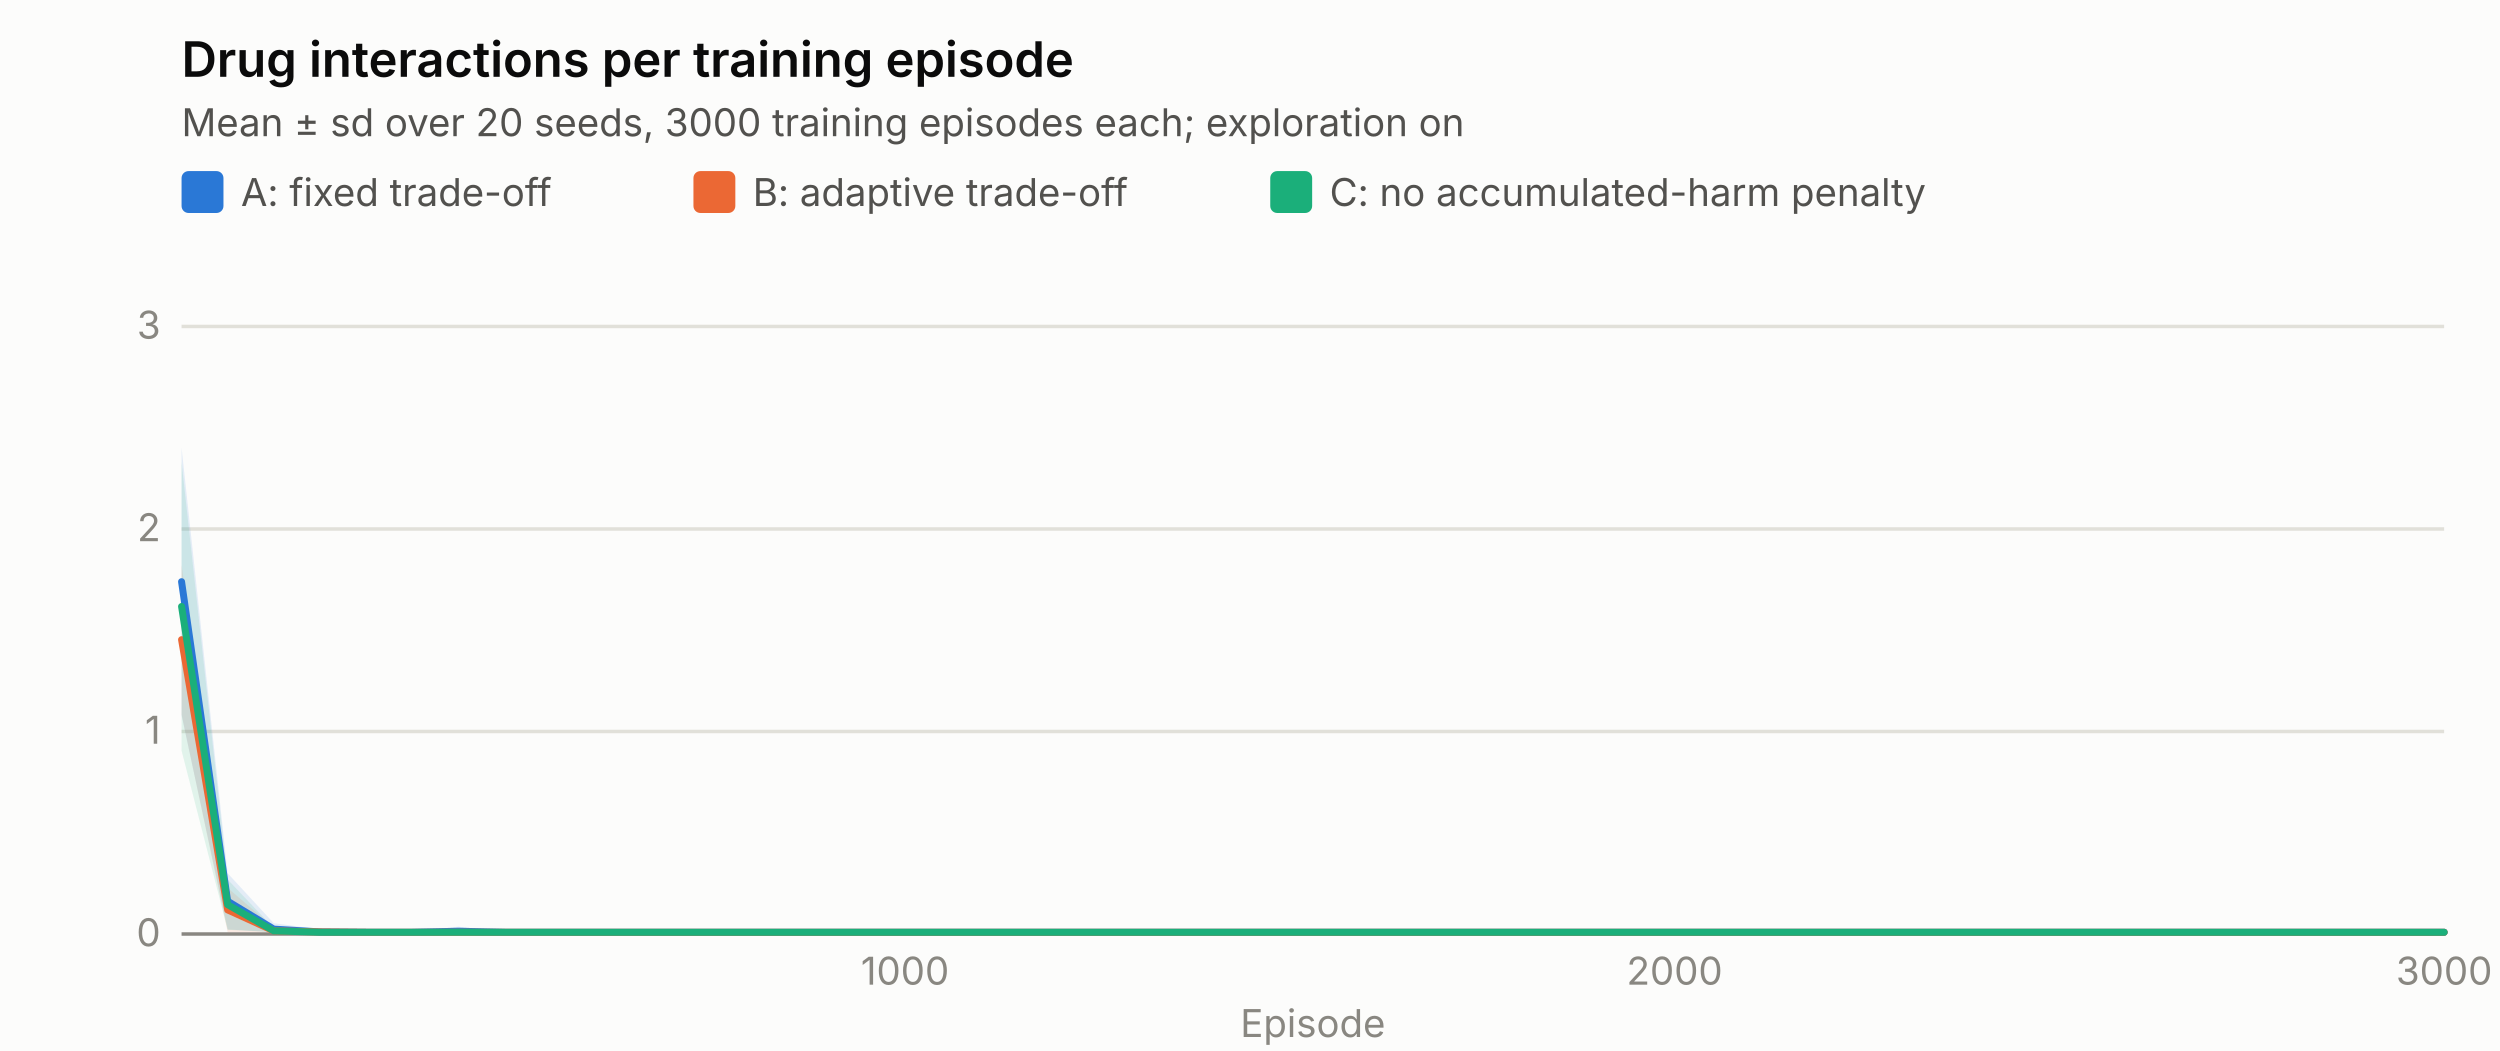
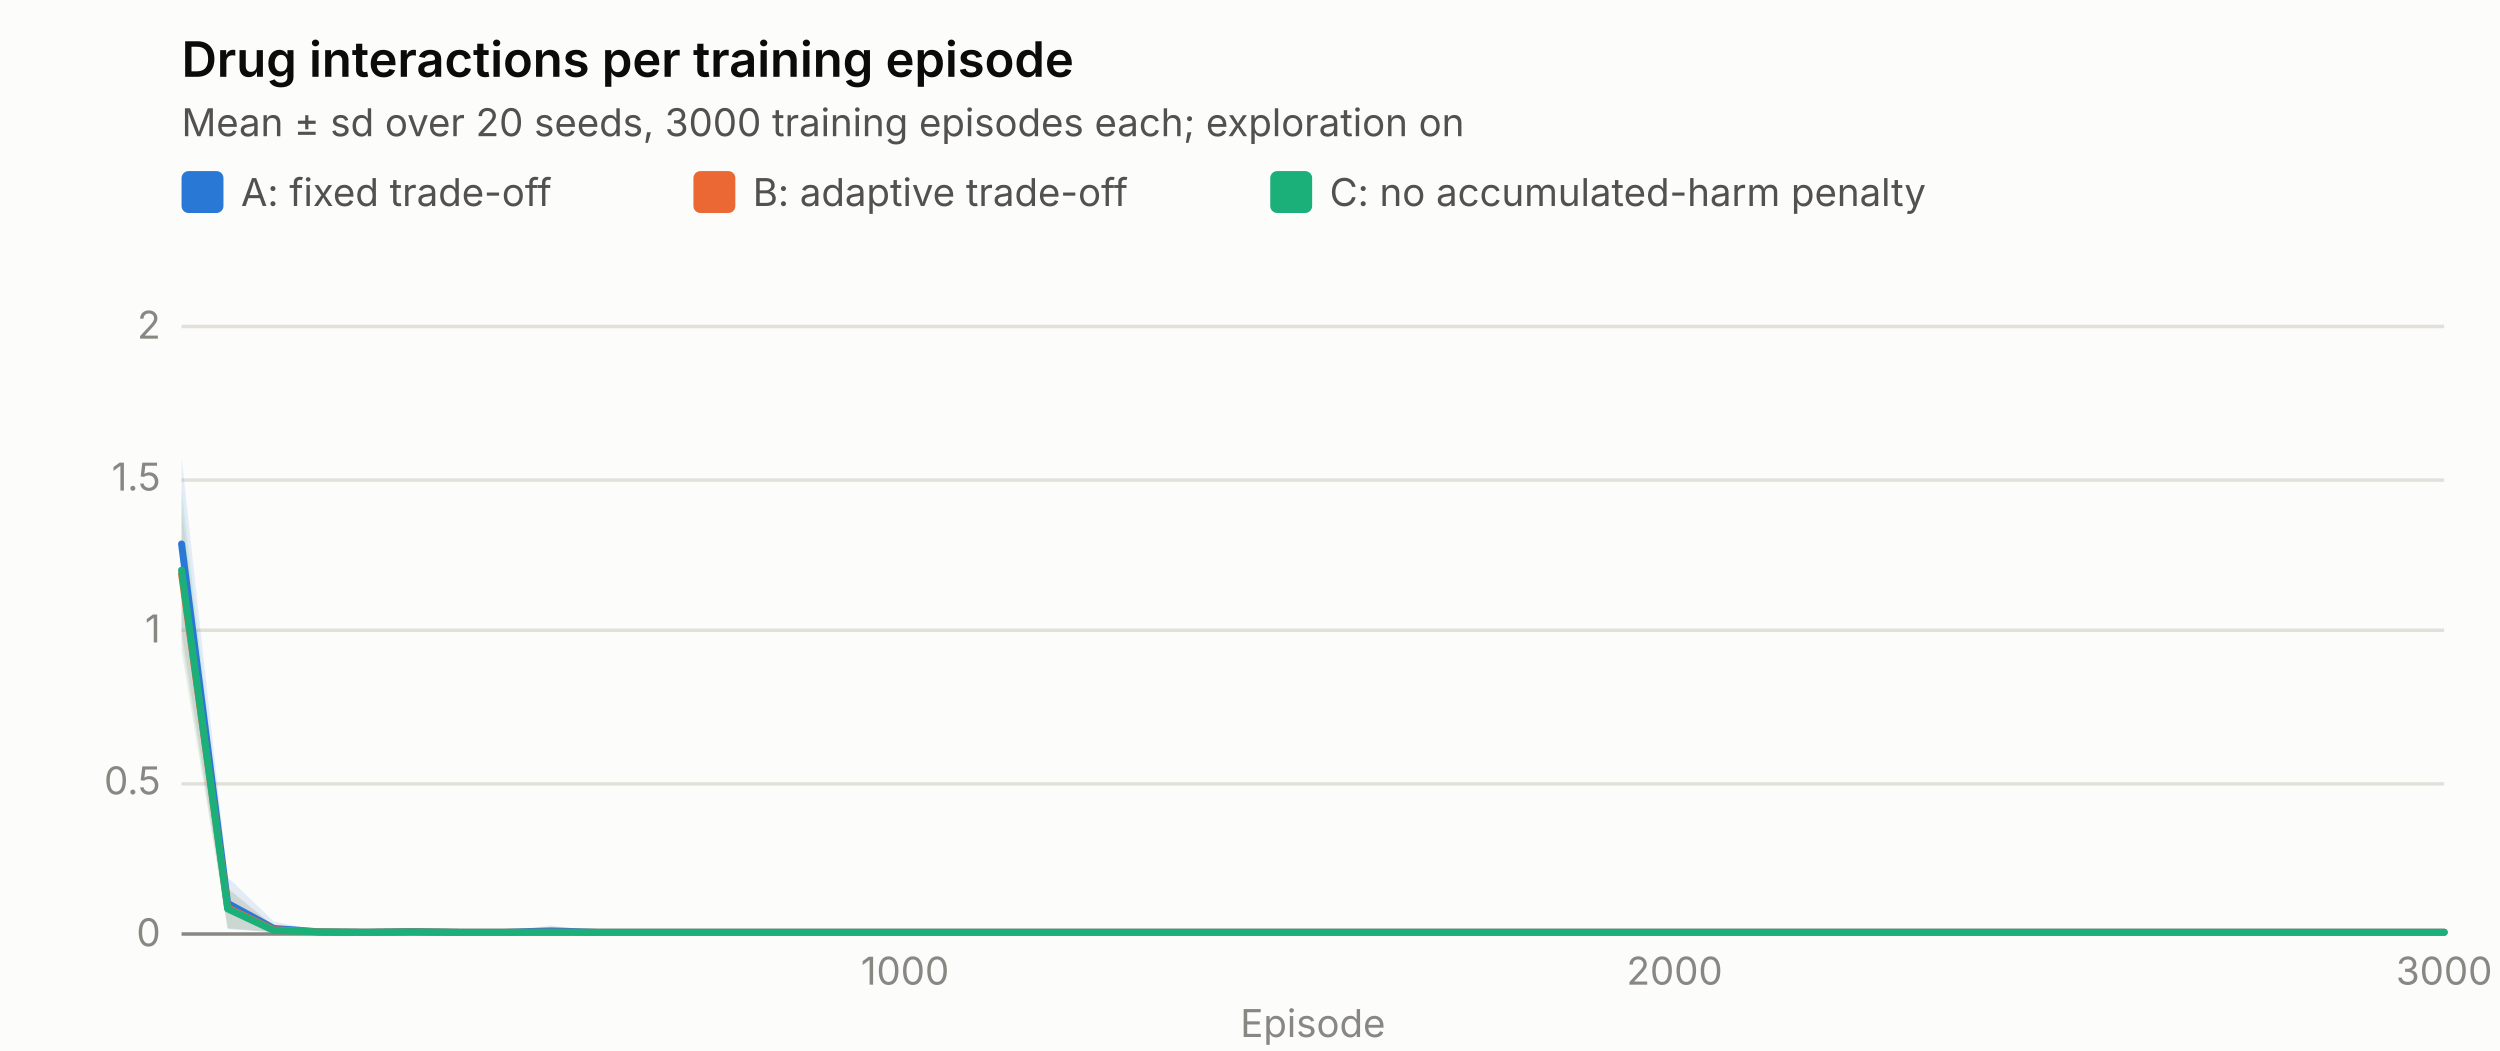
<svg xmlns="http://www.w3.org/2000/svg" viewBox="0 0 716 301" width="716" height="301" font-family="system-ui, -apple-system, &quot;Segoe UI&quot;, sans-serif">
  <rect width="716" height="301" fill="#fcfcfb" />
  <text x="52.0" y="22.0" font-size="14" font-weight="600" fill="#0b0b0b" text-anchor="start">Drug interactions per training episode</text>
  <text x="52.0" y="39.0" font-size="11" font-weight="400" fill="#52514e" text-anchor="start">Mean ± sd over 20 seeds, 3000 training episodes each; exploration on</text>
  <rect x="52" y="49" width="12" height="12" rx="2" fill="#2a78d6" />
  <text x="69.0" y="59.0" font-size="11" font-weight="400" fill="#52514e" text-anchor="start">A: fixed trade-off</text>
  <rect x="198.6" y="49" width="12" height="12" rx="2" fill="#eb6834" />
  <text x="215.6" y="59.0" font-size="11" font-weight="400" fill="#52514e" text-anchor="start">B: adaptive trade-off</text>
  <rect x="363.8" y="49" width="12" height="12" rx="2" fill="#1baf7a" />
  <text x="380.8" y="59.0" font-size="11" font-weight="400" fill="#52514e" text-anchor="start">C: no accumulated-harm penalty</text>
  <line x1="52" x2="700" y1="267.5" y2="267.5" stroke="#898781" stroke-width="1" />
  <text x="46.0" y="271.0" font-size="11" font-weight="400" fill="#898781" text-anchor="end">0</text>
-   <line x1="52" x2="700" y1="209.5" y2="209.5" stroke="#e1e0d9" stroke-width="1" />
-   <text x="46.0" y="213.0" font-size="11" font-weight="400" fill="#898781" text-anchor="end">1</text>
-   <line x1="52" x2="700" y1="151.5" y2="151.5" stroke="#e1e0d9" stroke-width="1" />
-   <text x="46.0" y="155.0" font-size="11" font-weight="400" fill="#898781" text-anchor="end">2</text>
+   <line x1="52" x2="700" y1="224.5" y2="224.5" stroke="#e1e0d9" stroke-width="1" />
+   <text x="46.0" y="227.5" font-size="11" font-weight="400" fill="#898781" text-anchor="end">0.5</text>
+   <line x1="52" x2="700" y1="180.5" y2="180.5" stroke="#e1e0d9" stroke-width="1" />
+   <text x="46.0" y="184.0" font-size="11" font-weight="400" fill="#898781" text-anchor="end">1</text>
+   <line x1="52" x2="700" y1="137.5" y2="137.5" stroke="#e1e0d9" stroke-width="1" />
+   <text x="46.0" y="140.5" font-size="11" font-weight="400" fill="#898781" text-anchor="end">1.5</text>
  <line x1="52" x2="700" y1="93.5" y2="93.5" stroke="#e1e0d9" stroke-width="1" />
-   <text x="46.0" y="97.0" font-size="11" font-weight="400" fill="#898781" text-anchor="end">3</text>
+   <text x="46.0" y="97.0" font-size="11" font-weight="400" fill="#898781" text-anchor="end">2</text>
  <text x="259.2" y="282.0" font-size="11" font-weight="400" fill="#898781" text-anchor="middle">1000</text>
  <text x="479.6" y="282.0" font-size="11" font-weight="400" fill="#898781" text-anchor="middle">2000</text>
  <text x="700.0" y="282.0" font-size="11" font-weight="400" fill="#898781" text-anchor="middle">3000</text>
-   <polygon points="52.0,128.2 65.2,250.1 78.4,264.4 91.7,266.2 104.9,267.0 118.1,267.0 131.3,265.4 144.6,267.0 157.8,267.0 171.0,267.0 184.2,267.0 197.5,267.0 210.7,267.0 223.9,267.0 237.1,267.0 250.4,267.0 263.6,267.0 276.8,267.0 290.0,267.0 303.3,267.0 316.5,267.0 329.7,267.0 342.9,267.0 356.2,267.0 369.4,267.0 382.6,267.0 395.8,267.0 409.1,267.0 422.3,267.0 435.5,267.0 448.7,267.0 462.0,267.0 475.2,267.0 488.4,267.0 501.6,267.0 514.9,267.0 528.1,267.0 541.3,267.0 554.5,267.0 567.8,267.0 581.0,267.0 594.2,267.0 607.4,267.0 620.7,267.0 633.9,267.0 647.1,267.0 660.3,267.0 673.6,267.0 686.8,267.0 700.0,267.0 700.0,267.0 686.8,267.0 673.6,267.0 660.3,267.0 647.1,267.0 633.9,267.0 620.7,267.0 607.4,267.0 594.2,267.0 581.0,267.0 567.8,267.0 554.5,267.0 541.3,267.0 528.1,267.0 514.9,267.0 501.6,267.0 488.4,267.0 475.2,267.0 462.0,267.0 448.7,267.0 435.5,267.0 422.3,267.0 409.1,267.0 395.8,267.0 382.6,267.0 369.4,267.0 356.2,267.0 342.9,267.0 329.7,267.0 316.5,267.0 303.3,267.0 290.0,267.0 276.8,267.0 263.6,267.0 250.4,267.0 237.1,267.0 223.9,267.0 210.7,267.0 197.5,267.0 184.2,267.0 171.0,267.0 157.8,267.0 144.6,267.0 131.3,267.0 118.1,267.0 104.9,267.0 91.7,267.0 78.4,267.0 65.2,266.2 52.0,204.9" fill="#2a78d6" fill-opacity="0.12" />
-   <polygon points="52.0,161.8 65.2,254.3 78.4,265.6 91.7,266.6 104.9,267.0 118.1,267.0 131.3,267.0 144.6,267.0 157.8,267.0 171.0,267.0 184.2,267.0 197.5,267.0 210.7,267.0 223.9,267.0 237.1,267.0 250.4,267.0 263.6,267.0 276.8,267.0 290.0,267.0 303.3,267.0 316.5,267.0 329.7,267.0 342.9,267.0 356.2,267.0 369.4,267.0 382.6,267.0 395.8,267.0 409.1,267.0 422.3,267.0 435.5,267.0 448.7,267.0 462.0,267.0 475.2,267.0 488.4,267.0 501.6,267.0 514.9,267.0 528.1,267.0 541.3,267.0 554.5,267.0 567.8,267.0 581.0,267.0 594.2,267.0 607.4,267.0 620.7,267.0 633.9,267.0 647.1,267.0 660.3,267.0 673.6,267.0 686.8,267.0 700.0,267.0 700.0,267.0 686.8,267.0 673.6,267.0 660.3,267.0 647.1,267.0 633.9,267.0 620.7,267.0 607.4,267.0 594.2,267.0 581.0,267.0 567.8,267.0 554.5,267.0 541.3,267.0 528.1,267.0 514.9,267.0 501.6,267.0 488.4,267.0 475.2,267.0 462.0,267.0 448.7,267.0 435.5,267.0 422.3,267.0 409.1,267.0 395.8,267.0 382.6,267.0 369.4,267.0 356.2,267.0 342.9,267.0 329.7,267.0 316.5,267.0 303.3,267.0 290.0,267.0 276.8,267.0 263.6,267.0 250.4,267.0 237.1,267.0 223.9,267.0 210.7,267.0 197.5,267.0 184.2,267.0 171.0,267.0 157.8,267.0 144.6,267.0 131.3,267.0 118.1,267.0 104.9,267.0 91.7,267.0 78.4,267.0 65.2,267.0 52.0,204.6" fill="#eb6834" fill-opacity="0.12" />
-   <polygon points="52.0,132.3 65.2,251.9 78.4,265.8 91.7,266.7 104.9,267.0 118.1,267.0 131.3,267.0 144.6,267.0 157.8,267.0 171.0,267.0 184.2,267.0 197.5,267.0 210.7,267.0 223.9,267.0 237.1,267.0 250.4,267.0 263.6,267.0 276.8,266.7 290.0,267.0 303.3,267.0 316.5,267.0 329.7,267.0 342.9,267.0 356.2,267.0 369.4,267.0 382.6,267.0 395.8,267.0 409.1,267.0 422.3,267.0 435.5,267.0 448.7,267.0 462.0,267.0 475.2,267.0 488.4,267.0 501.6,267.0 514.9,267.0 528.1,267.0 541.3,267.0 554.5,267.0 567.8,267.0 581.0,267.0 594.2,267.0 607.4,267.0 620.7,267.0 633.9,267.0 647.1,267.0 660.3,267.0 673.6,267.0 686.8,267.0 700.0,267.0 700.0,267.0 686.8,267.0 673.6,267.0 660.3,267.0 647.1,267.0 633.9,267.0 620.7,267.0 607.4,267.0 594.2,267.0 581.0,267.0 567.8,267.0 554.5,267.0 541.3,267.0 528.1,267.0 514.9,267.0 501.6,267.0 488.4,267.0 475.2,267.0 462.0,267.0 448.7,267.0 435.5,267.0 422.3,267.0 409.1,267.0 395.8,267.0 382.6,267.0 369.4,267.0 356.2,267.0 342.9,267.0 329.7,267.0 316.5,267.0 303.3,267.0 290.0,267.0 276.8,267.0 263.6,267.0 250.4,267.0 237.1,267.0 223.9,267.0 210.7,267.0 197.5,267.0 184.2,267.0 171.0,267.0 157.8,267.0 144.6,267.0 131.3,267.0 118.1,267.0 104.9,267.0 91.7,267.0 78.4,267.0 65.2,266.3 52.0,215.0" fill="#1baf7a" fill-opacity="0.12" />
-   <polyline points="52.0,166.6 65.2,258.1 78.4,266.1 91.7,266.9 104.9,267.0 118.1,267.0 131.3,266.7 144.6,267.0 157.8,267.0 171.0,267.0 184.2,267.0 197.5,267.0 210.7,267.0 223.9,267.0 237.1,267.0 250.4,267.0 263.6,267.0 276.8,267.0 290.0,267.0 303.3,267.0 316.5,267.0 329.7,267.0 342.9,267.0 356.2,267.0 369.4,267.0 382.6,267.0 395.8,267.0 409.1,267.0 422.3,267.0 435.5,267.0 448.7,267.0 462.0,267.0 475.2,267.0 488.4,267.0 501.6,267.0 514.9,267.0 528.1,267.0 541.3,267.0 554.5,267.0 567.8,267.0 581.0,267.0 594.2,267.0 607.4,267.0 620.7,267.0 633.9,267.0 647.1,267.0 660.3,267.0 673.6,267.0 686.8,267.0 700.0,267.0" fill="none" stroke="#2a78d6" stroke-width="2" stroke-linejoin="round" stroke-linecap="round" />
-   <polyline points="52.0,183.2 65.2,260.6 78.4,266.6 91.7,266.9 104.9,267.0 118.1,267.0 131.3,267.0 144.6,267.0 157.8,267.0 171.0,267.0 184.2,267.0 197.5,267.0 210.7,267.0 223.9,267.0 237.1,267.0 250.4,267.0 263.6,267.0 276.8,267.0 290.0,267.0 303.3,267.0 316.5,267.0 329.7,267.0 342.9,267.0 356.2,267.0 369.4,267.0 382.6,267.0 395.8,267.0 409.1,267.0 422.3,267.0 435.5,267.0 448.7,267.0 462.0,267.0 475.2,267.0 488.4,267.0 501.6,267.0 514.9,267.0 528.1,267.0 541.3,267.0 554.5,267.0 567.8,267.0 581.0,267.0 594.2,267.0 607.4,267.0 620.7,267.0 633.9,267.0 647.1,267.0 660.3,267.0 673.6,267.0 686.8,267.0 700.0,267.0" fill="none" stroke="#eb6834" stroke-width="2" stroke-linejoin="round" stroke-linecap="round" />
-   <polyline points="52.0,173.7 65.2,259.1 78.4,266.6 91.7,267.0 104.9,267.0 118.1,267.0 131.3,267.0 144.6,267.0 157.8,267.0 171.0,267.0 184.2,267.0 197.5,267.0 210.7,267.0 223.9,267.0 237.1,267.0 250.4,267.0 263.6,267.0 276.8,267.0 290.0,267.0 303.3,267.0 316.5,267.0 329.7,267.0 342.9,267.0 356.2,267.0 369.4,267.0 382.6,267.0 395.8,267.0 409.1,267.0 422.3,267.0 435.5,267.0 448.7,267.0 462.0,267.0 475.2,267.0 488.4,267.0 501.6,267.0 514.9,267.0 528.1,267.0 541.3,267.0 554.5,267.0 567.8,267.0 581.0,267.0 594.2,267.0 607.4,267.0 620.7,267.0 633.9,267.0 647.1,267.0 660.3,267.0 673.6,267.0 686.8,267.0 700.0,267.0" fill="none" stroke="#1baf7a" stroke-width="2" stroke-linejoin="round" stroke-linecap="round" />
+   <polygon points="52.0,131.1 65.2,251.2 78.4,263.9 91.7,266.6 104.9,267.0 118.1,266.1 131.3,267.0 144.6,267.0 157.8,265.0 171.0,267.0 184.2,267.0 197.5,267.0 210.7,267.0 223.9,267.0 237.1,267.0 250.4,267.0 263.6,267.0 276.8,267.0 290.0,267.0 303.3,267.0 316.5,267.0 329.7,267.0 342.9,267.0 356.2,267.0 369.4,267.0 382.6,267.0 395.8,267.0 409.1,267.0 422.3,267.0 435.5,267.0 448.7,267.0 462.0,267.0 475.2,267.0 488.4,267.0 501.6,267.0 514.9,267.0 528.1,267.0 541.3,267.0 554.5,267.0 567.8,267.0 581.0,267.0 594.2,267.0 607.4,267.0 620.7,267.0 633.9,267.0 647.1,267.0 660.3,267.0 673.6,267.0 686.8,267.0 700.0,267.0 700.0,267.0 686.8,267.0 673.6,267.0 660.3,267.0 647.1,267.0 633.9,267.0 620.7,267.0 607.4,267.0 594.2,267.0 581.0,267.0 567.8,267.0 554.5,267.0 541.3,267.0 528.1,267.0 514.9,267.0 501.6,267.0 488.4,267.0 475.2,267.0 462.0,267.0 448.7,267.0 435.5,267.0 422.3,267.0 409.1,267.0 395.8,267.0 382.6,267.0 369.4,267.0 356.2,267.0 342.9,267.0 329.7,267.0 316.5,267.0 303.3,267.0 290.0,267.0 276.8,267.0 263.6,267.0 250.4,267.0 237.1,267.0 223.9,267.0 210.7,267.0 197.5,267.0 184.2,267.0 171.0,267.0 157.8,267.0 144.6,267.0 131.3,267.0 118.1,267.0 104.9,267.0 91.7,267.0 78.4,267.0 65.2,266.1 52.0,180.5" fill="#2a78d6" fill-opacity="0.12" />
+   <polygon points="52.0,145.3 65.2,254.3 78.4,265.0 91.7,266.6 104.9,267.0 118.1,266.2 131.3,267.0 144.6,267.0 157.8,267.0 171.0,267.0 184.2,267.0 197.5,267.0 210.7,267.0 223.9,267.0 237.1,267.0 250.4,267.0 263.6,267.0 276.8,267.0 290.0,267.0 303.3,267.0 316.5,267.0 329.7,267.0 342.9,267.0 356.2,267.0 369.4,267.0 382.6,267.0 395.8,267.0 409.1,267.0 422.3,267.0 435.5,267.0 448.7,267.0 462.0,267.0 475.2,267.0 488.4,267.0 501.6,267.0 514.9,267.0 528.1,267.0 541.3,267.0 554.5,267.0 567.8,267.0 581.0,267.0 594.2,267.0 607.4,267.0 620.7,267.0 633.9,267.0 647.1,267.0 660.3,267.0 673.6,267.0 686.8,267.0 700.0,267.0 700.0,267.0 686.8,267.0 673.6,267.0 660.3,267.0 647.1,267.0 633.9,267.0 620.7,267.0 607.4,267.0 594.2,267.0 581.0,267.0 567.8,267.0 554.5,267.0 541.3,267.0 528.1,267.0 514.9,267.0 501.6,267.0 488.4,267.0 475.2,267.0 462.0,267.0 448.7,267.0 435.5,267.0 422.3,267.0 409.1,267.0 395.8,267.0 382.6,267.0 369.4,267.0 356.2,267.0 342.9,267.0 329.7,267.0 316.5,267.0 303.3,267.0 290.0,267.0 276.8,267.0 263.6,267.0 250.4,267.0 237.1,267.0 223.9,267.0 210.7,267.0 197.5,267.0 184.2,267.0 171.0,267.0 157.8,267.0 144.6,267.0 131.3,267.0 118.1,267.0 104.9,267.0 91.7,267.0 78.4,267.0 65.2,265.8 52.0,183.6" fill="#eb6834" fill-opacity="0.12" />
+   <polygon points="52.0,140.1 65.2,254.5 78.4,265.4 91.7,266.6 104.9,267.0 118.1,266.2 131.3,267.0 144.6,267.0 157.8,267.0 171.0,267.0 184.2,267.0 197.5,267.0 210.7,267.0 223.9,267.0 237.1,267.0 250.4,267.0 263.6,267.0 276.8,267.0 290.0,267.0 303.3,267.0 316.5,267.0 329.7,267.0 342.9,267.0 356.2,267.0 369.4,267.0 382.6,267.0 395.8,267.0 409.1,267.0 422.3,267.0 435.5,267.0 448.7,267.0 462.0,267.0 475.2,267.0 488.4,267.0 501.6,267.0 514.9,267.0 528.1,267.0 541.3,267.0 554.5,267.0 567.8,267.0 581.0,267.0 594.2,267.0 607.4,267.0 620.7,267.0 633.9,267.0 647.1,267.0 660.3,267.0 673.6,267.0 686.8,267.0 700.0,267.0 700.0,267.0 686.8,267.0 673.6,267.0 660.3,267.0 647.1,267.0 633.9,267.0 620.7,267.0 607.4,267.0 594.2,267.0 581.0,267.0 567.8,267.0 554.5,267.0 541.3,267.0 528.1,267.0 514.9,267.0 501.6,267.0 488.4,267.0 475.2,267.0 462.0,267.0 448.7,267.0 435.5,267.0 422.3,267.0 409.1,267.0 395.8,267.0 382.6,267.0 369.4,267.0 356.2,267.0 342.9,267.0 329.7,267.0 316.5,267.0 303.3,267.0 290.0,267.0 276.8,267.0 263.6,267.0 250.4,267.0 237.1,267.0 223.9,267.0 210.7,267.0 197.5,267.0 184.2,267.0 171.0,267.0 157.8,267.0 144.6,267.0 131.3,267.0 118.1,267.0 104.9,267.0 91.7,267.0 78.4,267.0 65.2,266.0 52.0,186.6" fill="#1baf7a" fill-opacity="0.12" />
+   <polyline points="52.0,155.8 65.2,258.7 78.4,265.9 91.7,266.9 104.9,267.0 118.1,266.8 131.3,267.0 144.6,267.0 157.8,266.6 171.0,267.0 184.2,267.0 197.5,267.0 210.7,267.0 223.9,267.0 237.1,267.0 250.4,267.0 263.6,267.0 276.8,267.0 290.0,267.0 303.3,267.0 316.5,267.0 329.7,267.0 342.9,267.0 356.2,267.0 369.4,267.0 382.6,267.0 395.8,267.0 409.1,267.0 422.3,267.0 435.5,267.0 448.7,267.0 462.0,267.0 475.2,267.0 488.4,267.0 501.6,267.0 514.9,267.0 528.1,267.0 541.3,267.0 554.5,267.0 567.8,267.0 581.0,267.0 594.2,267.0 607.4,267.0 620.7,267.0 633.9,267.0 647.1,267.0 660.3,267.0 673.6,267.0 686.8,267.0 700.0,267.0" fill="none" stroke="#2a78d6" stroke-width="2" stroke-linejoin="round" stroke-linecap="round" />
+   <polyline points="52.0,164.4 65.2,260.0 78.4,266.3 91.7,266.9 104.9,267.0 118.1,266.9 131.3,267.0 144.6,267.0 157.8,267.0 171.0,267.0 184.2,267.0 197.5,267.0 210.7,267.0 223.9,267.0 237.1,267.0 250.4,267.0 263.6,267.0 276.8,267.0 290.0,267.0 303.3,267.0 316.5,267.0 329.7,267.0 342.9,267.0 356.2,267.0 369.4,267.0 382.6,267.0 395.8,267.0 409.1,267.0 422.3,267.0 435.5,267.0 448.7,267.0 462.0,267.0 475.2,267.0 488.4,267.0 501.6,267.0 514.9,267.0 528.1,267.0 541.3,267.0 554.5,267.0 567.8,267.0 581.0,267.0 594.2,267.0 607.4,267.0 620.7,267.0 633.9,267.0 647.1,267.0 660.3,267.0 673.6,267.0 686.8,267.0 700.0,267.0" fill="none" stroke="#eb6834" stroke-width="2" stroke-linejoin="round" stroke-linecap="round" />
+   <polyline points="52.0,163.3 65.2,260.3 78.4,266.5 91.7,266.9 104.9,267.0 118.1,266.9 131.3,267.0 144.6,267.0 157.8,267.0 171.0,267.0 184.2,267.0 197.5,267.0 210.7,267.0 223.9,267.0 237.1,267.0 250.4,267.0 263.6,267.0 276.8,267.0 290.0,267.0 303.3,267.0 316.5,267.0 329.7,267.0 342.9,267.0 356.2,267.0 369.4,267.0 382.6,267.0 395.8,267.0 409.1,267.0 422.3,267.0 435.5,267.0 448.7,267.0 462.0,267.0 475.2,267.0 488.4,267.0 501.6,267.0 514.9,267.0 528.1,267.0 541.3,267.0 554.5,267.0 567.8,267.0 581.0,267.0 594.2,267.0 607.4,267.0 620.7,267.0 633.9,267.0 647.1,267.0 660.3,267.0 673.6,267.0 686.8,267.0 700.0,267.0" fill="none" stroke="#1baf7a" stroke-width="2" stroke-linejoin="round" stroke-linecap="round" />
  <text x="376.0" y="297.0" font-size="11" font-weight="400" fill="#898781" text-anchor="middle">Episode</text>
</svg>
